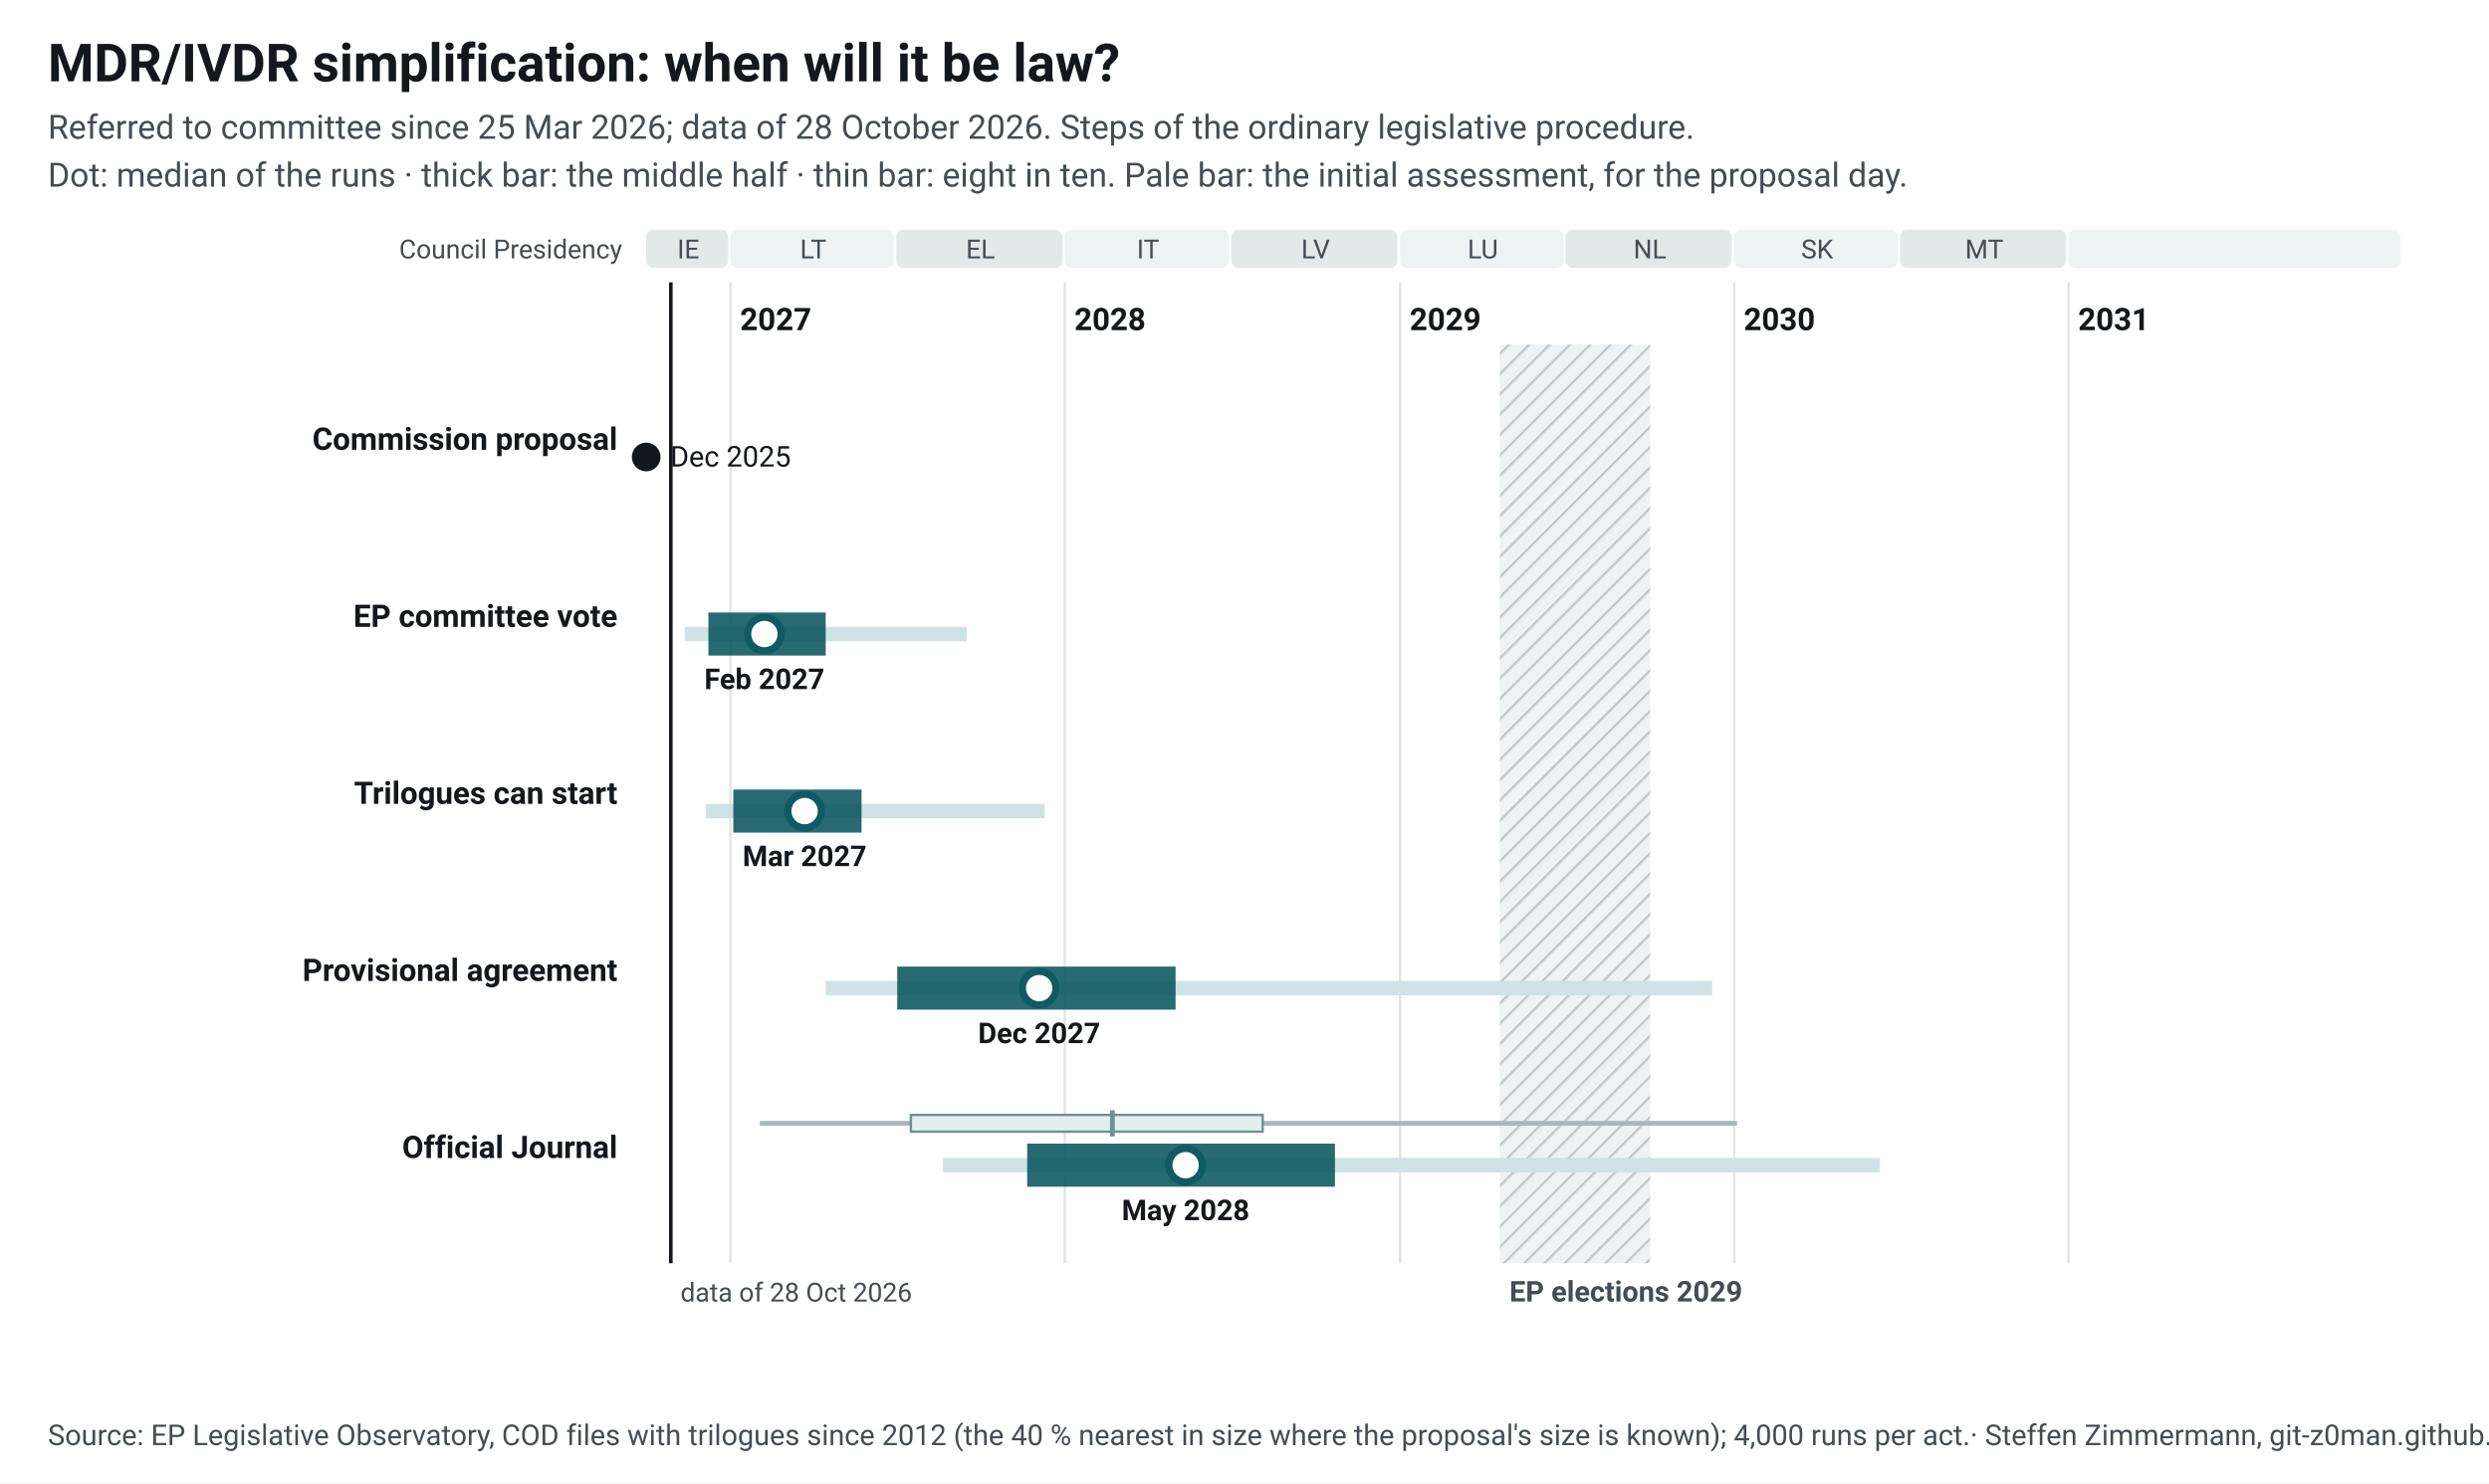
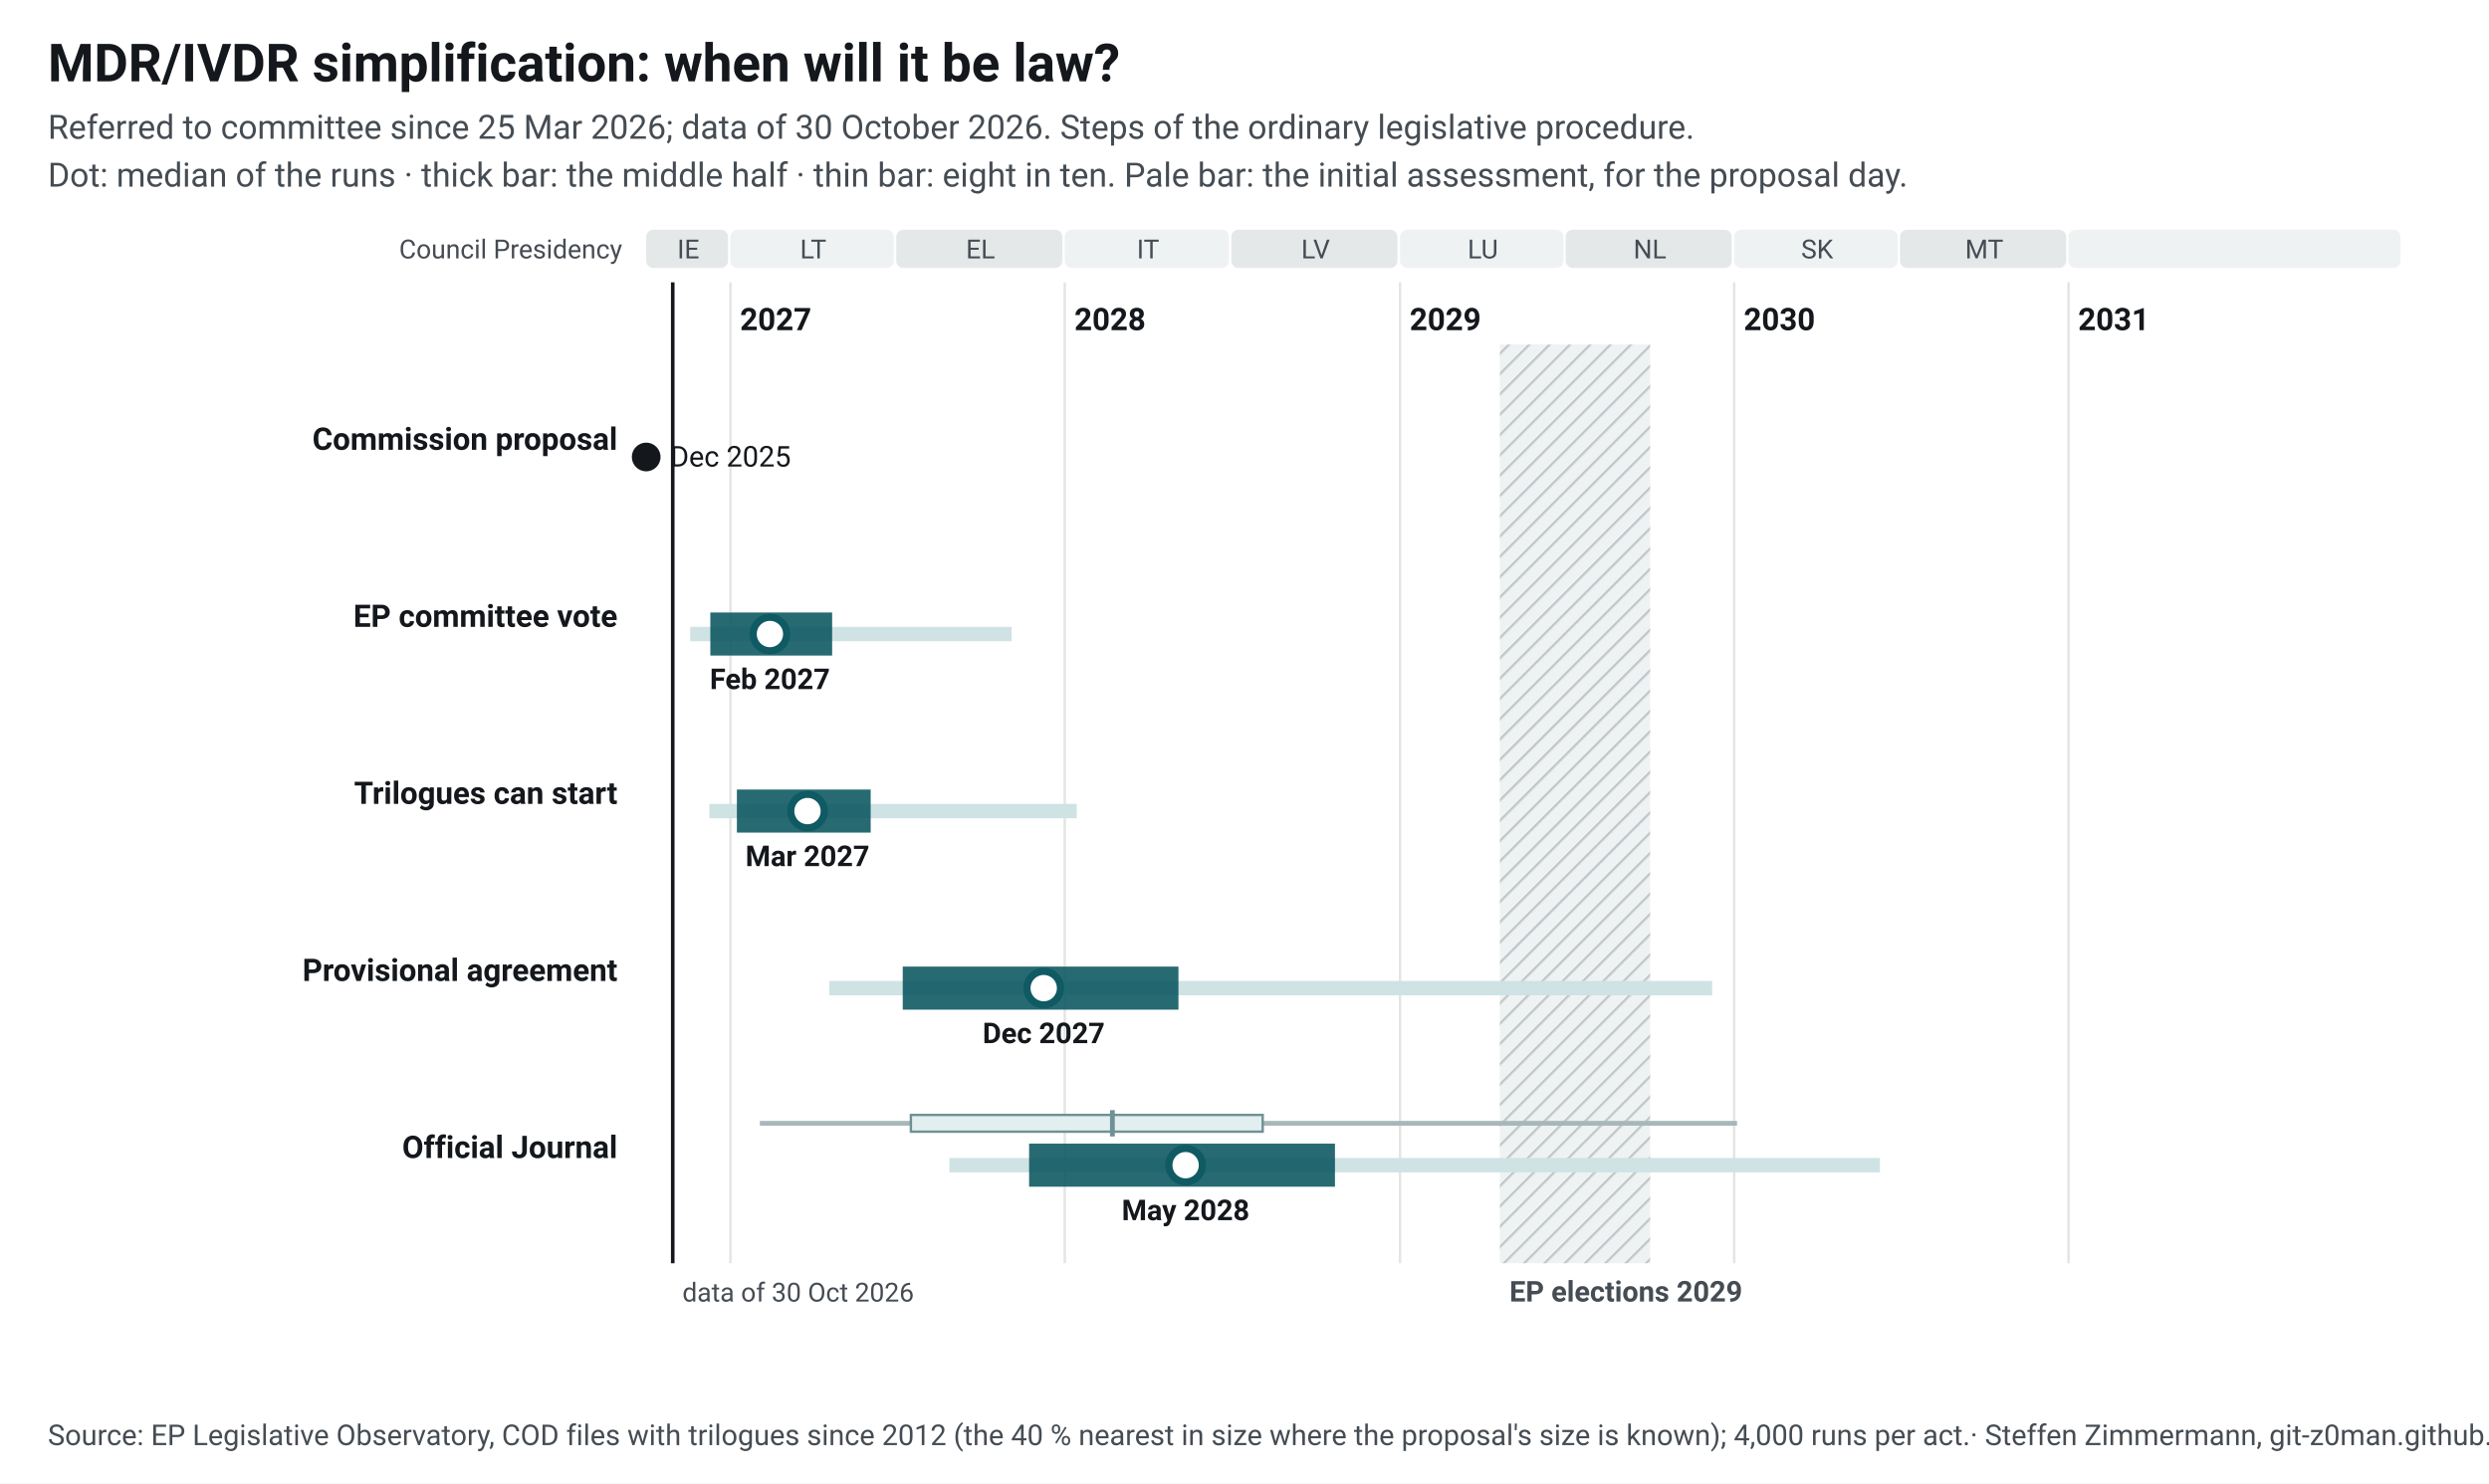
<svg xmlns="http://www.w3.org/2000/svg" width="1040" height="620" viewBox="0 0 1040 620" font-family="&quot;Source Sans 3&quot;, system-ui, -apple-system, Segoe UI, Roboto, Arial, sans-serif" font-size="13">
  <style>.ink{fill:#14181c}.mu{fill:#454c53}.gr{stroke:#e3e5e1;stroke-width:1}.pa{fill:#eef2f2}.pb{fill:#e4e8e9}.hb{fill:#eef2f2}.hl{stroke:#c3c9cc}.wt{fill:#454c53}.pt{fill:#14181c;paint-order:stroke;stroke:#fff;stroke-width:4px;stroke-linejoin:round}.pl{stroke:#14181c}.td{stroke:#14181c;stroke-width:1.5}.b50{fill:#0f5a63;opacity:.9}.b80{fill:#cfe2e4}.med{fill:#fff;stroke:#0f5a63}.fx{fill:#14181c}.ini{fill:#e3eeef;stroke:#6e9195;stroke-width:1}.ini80{fill:#a7b7ba}.inim{stroke:#6e9195;stroke-width:2}.c1{stroke:#0f5a63}.c2{stroke:#454c53;stroke-dasharray:7 4}a text{fill:#0f5a63}.nl-pending{fill:#0f5a63}.nl-adopted{fill:#5b646b}.nl-plan{fill:#fff;stroke:#14181c}.nl-open{fill:none;stroke:#14181c}.nl-q{fill:#14181c}.nl-row{stroke:#e3e5e1;stroke-width:.6}.nl-g-announced{fill:#f1f2f3}.nl-g-pending{fill:#e3eeef}.nl-g-adopted{fill:#eef2f2}</style>
  <rect width="1040" height="620" fill="#fff" />
  <text x="20" y="34" font-size="22" font-weight="700" class="ink">MDR/IVDR simplification: when will it be law?</text>
-   <text x="20" y="58" font-size="14" class="mu">Referred to committee since 25 Mar 2026; data of 28 October 2026. Steps of the ordinary legislative procedure.</text>
+   <text x="20" y="58" font-size="14" class="mu">Referred to committee since 25 Mar 2026; data of 30 October 2026. Steps of the ordinary legislative procedure.</text>
  <text x="20" y="78" font-size="14" class="mu">Dot: median of the runs · thick bar: the middle half · thin bar: eight in ten. Pale bar: the initial assessment, for the proposal day.</text>
  <g transform="translate(20,92)">
    <defs>
-       <pattern id="hatch-38" width="6" height="6" patternUnits="userSpaceOnUse" patternTransform="rotate(45)">
+       <pattern id="hatch-37" width="6" height="6" patternUnits="userSpaceOnUse" patternTransform="rotate(45)">
        <rect width="6" height="6" class="hb" />
        <line x1="0" y1="0" x2="0" y2="6" class="hl" stroke-width="2" />
      </pattern>
    </defs>
    <rect x="250.0" y="4" width="34.2" height="16" rx="3" class="pb" data-tip="Council Presidency: IE, Jul 2026 to Dec 2026" />
    <text x="267.6" y="16" text-anchor="middle" font-size="11" class="mu">IE</text>
    <rect x="285.2" y="4" width="68.3" height="16" rx="3" class="pa" data-tip="Council Presidency: LT, Jan 2027 to Jun 2027" />
    <text x="319.8" y="16" text-anchor="middle" font-size="11" class="mu">LT</text>
    <rect x="354.5" y="4" width="69.4" height="16" rx="3" class="pb" data-tip="Council Presidency: EL, Jul 2027 to Dec 2027" />
    <text x="389.7" y="16" text-anchor="middle" font-size="11" class="mu">EL</text>
    <rect x="424.9" y="4" width="68.6" height="16" rx="3" class="pa" data-tip="Council Presidency: IT, Jan 2028 to Jun 2028" />
    <text x="459.7" y="16" text-anchor="middle" font-size="11" class="mu">IT</text>
    <rect x="494.5" y="4" width="69.4" height="16" rx="3" class="pb" data-tip="Council Presidency: LV, Jul 2028 to Dec 2028" />
    <text x="529.7" y="16" text-anchor="middle" font-size="11" class="mu">LV</text>
    <rect x="565.0" y="4" width="68.3" height="16" rx="3" class="pa" data-tip="Council Presidency: LU, Jan 2029 to Jun 2029" />
    <text x="599.6" y="16" text-anchor="middle" font-size="11" class="mu">LU</text>
    <rect x="634.2" y="4" width="69.4" height="16" rx="3" class="pb" data-tip="Council Presidency: NL, Jul 2029 to Dec 2029" />
    <text x="669.4" y="16" text-anchor="middle" font-size="11" class="mu">NL</text>
    <rect x="704.6" y="4" width="68.3" height="16" rx="3" class="pa" data-tip="Council Presidency: SK, Jan 2030 to Jun 2030" />
    <text x="739.3" y="16" text-anchor="middle" font-size="11" class="mu">SK</text>
    <rect x="773.9" y="4" width="69.4" height="16" rx="3" class="pb" data-tip="Council Presidency: MT, Jul 2030 to Dec 2030" />
    <text x="809.1" y="16" text-anchor="middle" font-size="11" class="mu">MT</text>
    <rect x="844.3" y="4" width="138.7" height="16" rx="3" class="pa" data-tip="Council Presidency: not decided, Jan 2031 to Dec 2031" />
    <text x="914.2" y="16" text-anchor="middle" font-size="11" class="mu" />
    <line x1="285.2" y1="26" x2="285.2" y2="436" class="gr" />
    <text x="289.2" y="46" font-weight="600" class="ink">2027</text>
    <line x1="424.9" y1="26" x2="424.9" y2="436" class="gr" />
    <text x="428.9" y="46" font-weight="600" class="ink">2028</text>
    <line x1="565.0" y1="26" x2="565.0" y2="436" class="gr" />
    <text x="569.0" y="46" font-weight="600" class="ink">2029</text>
    <line x1="704.6" y1="26" x2="704.6" y2="436" class="gr" />
    <text x="708.6" y="46" font-weight="600" class="ink">2030</text>
    <line x1="844.3" y1="26" x2="844.3" y2="436" class="gr" />
    <text x="848.3" y="46" font-weight="600" class="ink">2031</text>
-     <rect x="606.7" y="52" width="62.8" height="384" fill="url(#hatch-38)" data-tip="European elections 2029: Parliament does no legislative work from its last session in April until the new committees vote again in October (assumption, as in 2024; the dates are not set yet)." />
+     <rect x="606.7" y="52" width="62.8" height="384" fill="url(#hatch-37)" data-tip="European elections 2029: Parliament does no legislative work from its last session in April until the new committees vote again in October (assumption, as in 2024; the dates are not set yet)." />
    <text x="610.7" y="452" font-size="12" font-weight="600" class="wt">EP elections 2029</text>
    <text x="240" y="16" text-anchor="end" font-size="11" class="mu">Council Presidency</text>
-     <line x1="260.3" y1="26" x2="260.3" y2="436" class="td" />
-     <text x="264.3" y="452" font-size="11" class="mu">data of 28 Oct 2026</text>
+     <line x1="261.1" y1="26" x2="261.1" y2="436" class="td" />
+     <text x="265.1" y="452" font-size="11" class="mu">data of 30 Oct 2026</text>
    <text x="238" y="96.0" text-anchor="end" font-weight="600" class="ink lnk">Commission proposal</text>
    <circle cx="250.0" cy="99.0" r="6" class="fx" data-tip="Commission proposal: 16 Dec 2025" />
    <text x="260.0" y="103.0" font-size="12" class="ink">Dec 2025</text>
    <text x="238" y="170.0" text-anchor="end" font-weight="600" class="ink lnk">EP committee vote</text>
-     <rect x="266.1" y="170.0" width="117.9" height="6" class="b80" data-tip="EP committee vote: median Feb 2027; half of the runs Dec 2026 to Apr 2027; eight in ten Nov 2026 to Sep 2027" />
-     <rect x="276.0" y="164.0" width="49.0" height="18" class="b50" data-tip="EP committee vote: median Feb 2027; half of the runs Dec 2026 to Apr 2027; eight in ten Nov 2026 to Sep 2027" />
-     <circle cx="299.4" cy="173.0" r="7" class="med" stroke-width="3" data-tip="EP committee vote: median Feb 2027; half of the runs Dec 2026 to Apr 2027; eight in ten Nov 2026 to Sep 2027" />
-     <text x="299.4" y="196.0" text-anchor="middle" font-size="12" font-weight="600" class="ink">Feb 2027</text>
+     <rect x="268.4" y="170.0" width="134.3" height="6" class="b80" data-tip="EP committee vote: median Feb 2027; half of the runs Dec 2026 to Apr 2027; eight in ten Nov 2026 to Nov 2027" />
+     <rect x="276.8" y="164.0" width="50.9" height="18" class="b50" data-tip="EP committee vote: median Feb 2027; half of the runs Dec 2026 to Apr 2027; eight in ten Nov 2026 to Nov 2027" />
+     <circle cx="301.7" cy="173.0" r="7" class="med" stroke-width="3" data-tip="EP committee vote: median Feb 2027; half of the runs Dec 2026 to Apr 2027; eight in ten Nov 2026 to Nov 2027" />
+     <text x="301.7" y="196.0" text-anchor="middle" font-size="12" font-weight="600" class="ink">Feb 2027</text>
    <text x="238" y="244.0" text-anchor="end" font-weight="600" class="ink lnk">Trilogues can start</text>
-     <rect x="274.9" y="244.0" width="141.6" height="6" class="b80" data-tip="Trilogues can start: median Mar 2027; half of the runs Jan 2027 to May 2027; eight in ten Dec 2026 to Dec 2027" />
-     <rect x="286.4" y="238.0" width="53.6" height="18" class="b50" data-tip="Trilogues can start: median Mar 2027; half of the runs Jan 2027 to May 2027; eight in ten Dec 2026 to Dec 2027" />
-     <circle cx="316.2" cy="247.0" r="7" class="med" stroke-width="3" data-tip="Trilogues can start: median Mar 2027; half of the runs Jan 2027 to May 2027; eight in ten Dec 2026 to Dec 2027" />
-     <text x="316.2" y="270.0" text-anchor="middle" font-size="12" font-weight="600" class="ink">Mar 2027</text>
+     <rect x="276.4" y="244.0" width="153.5" height="6" class="b80" data-tip="Trilogues can start: median Mar 2027; half of the runs Jan 2027 to Jun 2027; eight in ten Dec 2026 to Jan 2028" />
+     <rect x="287.9" y="238.0" width="55.9" height="18" class="b50" data-tip="Trilogues can start: median Mar 2027; half of the runs Jan 2027 to Jun 2027; eight in ten Dec 2026 to Jan 2028" />
+     <circle cx="317.4" cy="247.0" r="7" class="med" stroke-width="3" data-tip="Trilogues can start: median Mar 2027; half of the runs Jan 2027 to Jun 2027; eight in ten Dec 2026 to Jan 2028" />
+     <text x="317.4" y="270.0" text-anchor="middle" font-size="12" font-weight="600" class="ink">Mar 2027</text>
    <text x="238" y="318.0" text-anchor="end" font-weight="600" class="ink lnk">Provisional agreement</text>
-     <rect x="325.0" y="318.0" width="370.4" height="6" class="b80" data-tip="Provisional agreement: median Dec 2027; half of the runs Jul 2027 to May 2028; eight in ten Apr 2027 to Dec 2029" />
-     <rect x="354.9" y="312.0" width="116.3" height="18" class="b50" data-tip="Provisional agreement: median Dec 2027; half of the runs Jul 2027 to May 2028; eight in ten Apr 2027 to Dec 2029" />
-     <circle cx="414.2" cy="321.0" r="7" class="med" stroke-width="3" data-tip="Provisional agreement: median Dec 2027; half of the runs Jul 2027 to May 2028; eight in ten Apr 2027 to Dec 2029" />
-     <text x="414.2" y="344.0" text-anchor="middle" font-size="12" font-weight="600" class="ink">Dec 2027</text>
+     <rect x="326.5" y="318.0" width="368.9" height="6" class="b80" data-tip="Provisional agreement: median Dec 2027; half of the runs Jul 2027 to May 2028; eight in ten Apr 2027 to Dec 2029" />
+     <rect x="357.2" y="312.0" width="115.2" height="18" class="b50" data-tip="Provisional agreement: median Dec 2027; half of the runs Jul 2027 to May 2028; eight in ten Apr 2027 to Dec 2029" />
+     <circle cx="416.1" cy="321.0" r="7" class="med" stroke-width="3" data-tip="Provisional agreement: median Dec 2027; half of the runs Jul 2027 to May 2028; eight in ten Apr 2027 to Dec 2029" />
+     <text x="416.1" y="344.0" text-anchor="middle" font-size="12" font-weight="600" class="ink">Dec 2027</text>
    <text x="238" y="392.0" text-anchor="end" font-weight="600" class="ink lnk">Official Journal</text>
    <rect x="297.5" y="376.5" width="408.3" height="2" class="ini80" data-tip="Initial assessment, forecast for the proposal day (16 Dec 2025): Official Journal: median Feb 2028; half of the runs Jul 2027 to Aug 2028; eight in ten Feb 2027 to Jan 2030" />
    <rect x="360.6" y="374.0" width="147.0" height="7" class="ini" data-tip="Initial assessment, forecast for the proposal day (16 Dec 2025): Official Journal: median Feb 2028; half of the runs Jul 2027 to Aug 2028; eight in ten Feb 2027 to Jan 2030" />
    <line x1="444.8" y1="372.0" x2="444.8" y2="383.0" class="inim" data-tip="Initial assessment, forecast for the proposal day (16 Dec 2025): Official Journal: median Feb 2028; half of the runs Jul 2027 to Aug 2028; eight in ten Feb 2027 to Jan 2030" />
-     <rect x="374.0" y="392.0" width="391.5" height="6" class="b80" data-tip="Official Journal: median May 2028; half of the runs Nov 2027 to Oct 2028; eight in ten Aug 2027 to Jun 2030" />
-     <rect x="409.2" y="386.0" width="128.6" height="18" class="b50" data-tip="Official Journal: median May 2028; half of the runs Nov 2027 to Oct 2028; eight in ten Aug 2027 to Jun 2030" />
+     <rect x="376.7" y="392.0" width="388.8" height="6" class="b80" data-tip="Official Journal: median May 2028; half of the runs Nov 2027 to Oct 2028; eight in ten Aug 2027 to Jun 2030" />
+     <rect x="410.0" y="386.0" width="127.8" height="18" class="b50" data-tip="Official Journal: median May 2028; half of the runs Nov 2027 to Oct 2028; eight in ten Aug 2027 to Jun 2030" />
    <circle cx="475.4" cy="395.0" r="7" class="med" stroke-width="3" data-tip="Official Journal: median May 2028; half of the runs Nov 2027 to Oct 2028; eight in ten Aug 2027 to Jun 2030" />
    <text x="475.4" y="418.0" text-anchor="middle" font-size="12" font-weight="600" class="ink">May 2028</text>
  </g>
  <text x="20" y="604" font-size="12" class="mu">Source: EP Legislative Observatory, COD files with trilogues since 2012 (the 40 % nearest in size where the proposal's size is known); 4,000 runs per act.<tspan> · Steffen Zimmermann, git-z0man.github.io/eu-regulation-timeline, CC BY 4.0</tspan>
  </text>
</svg>
